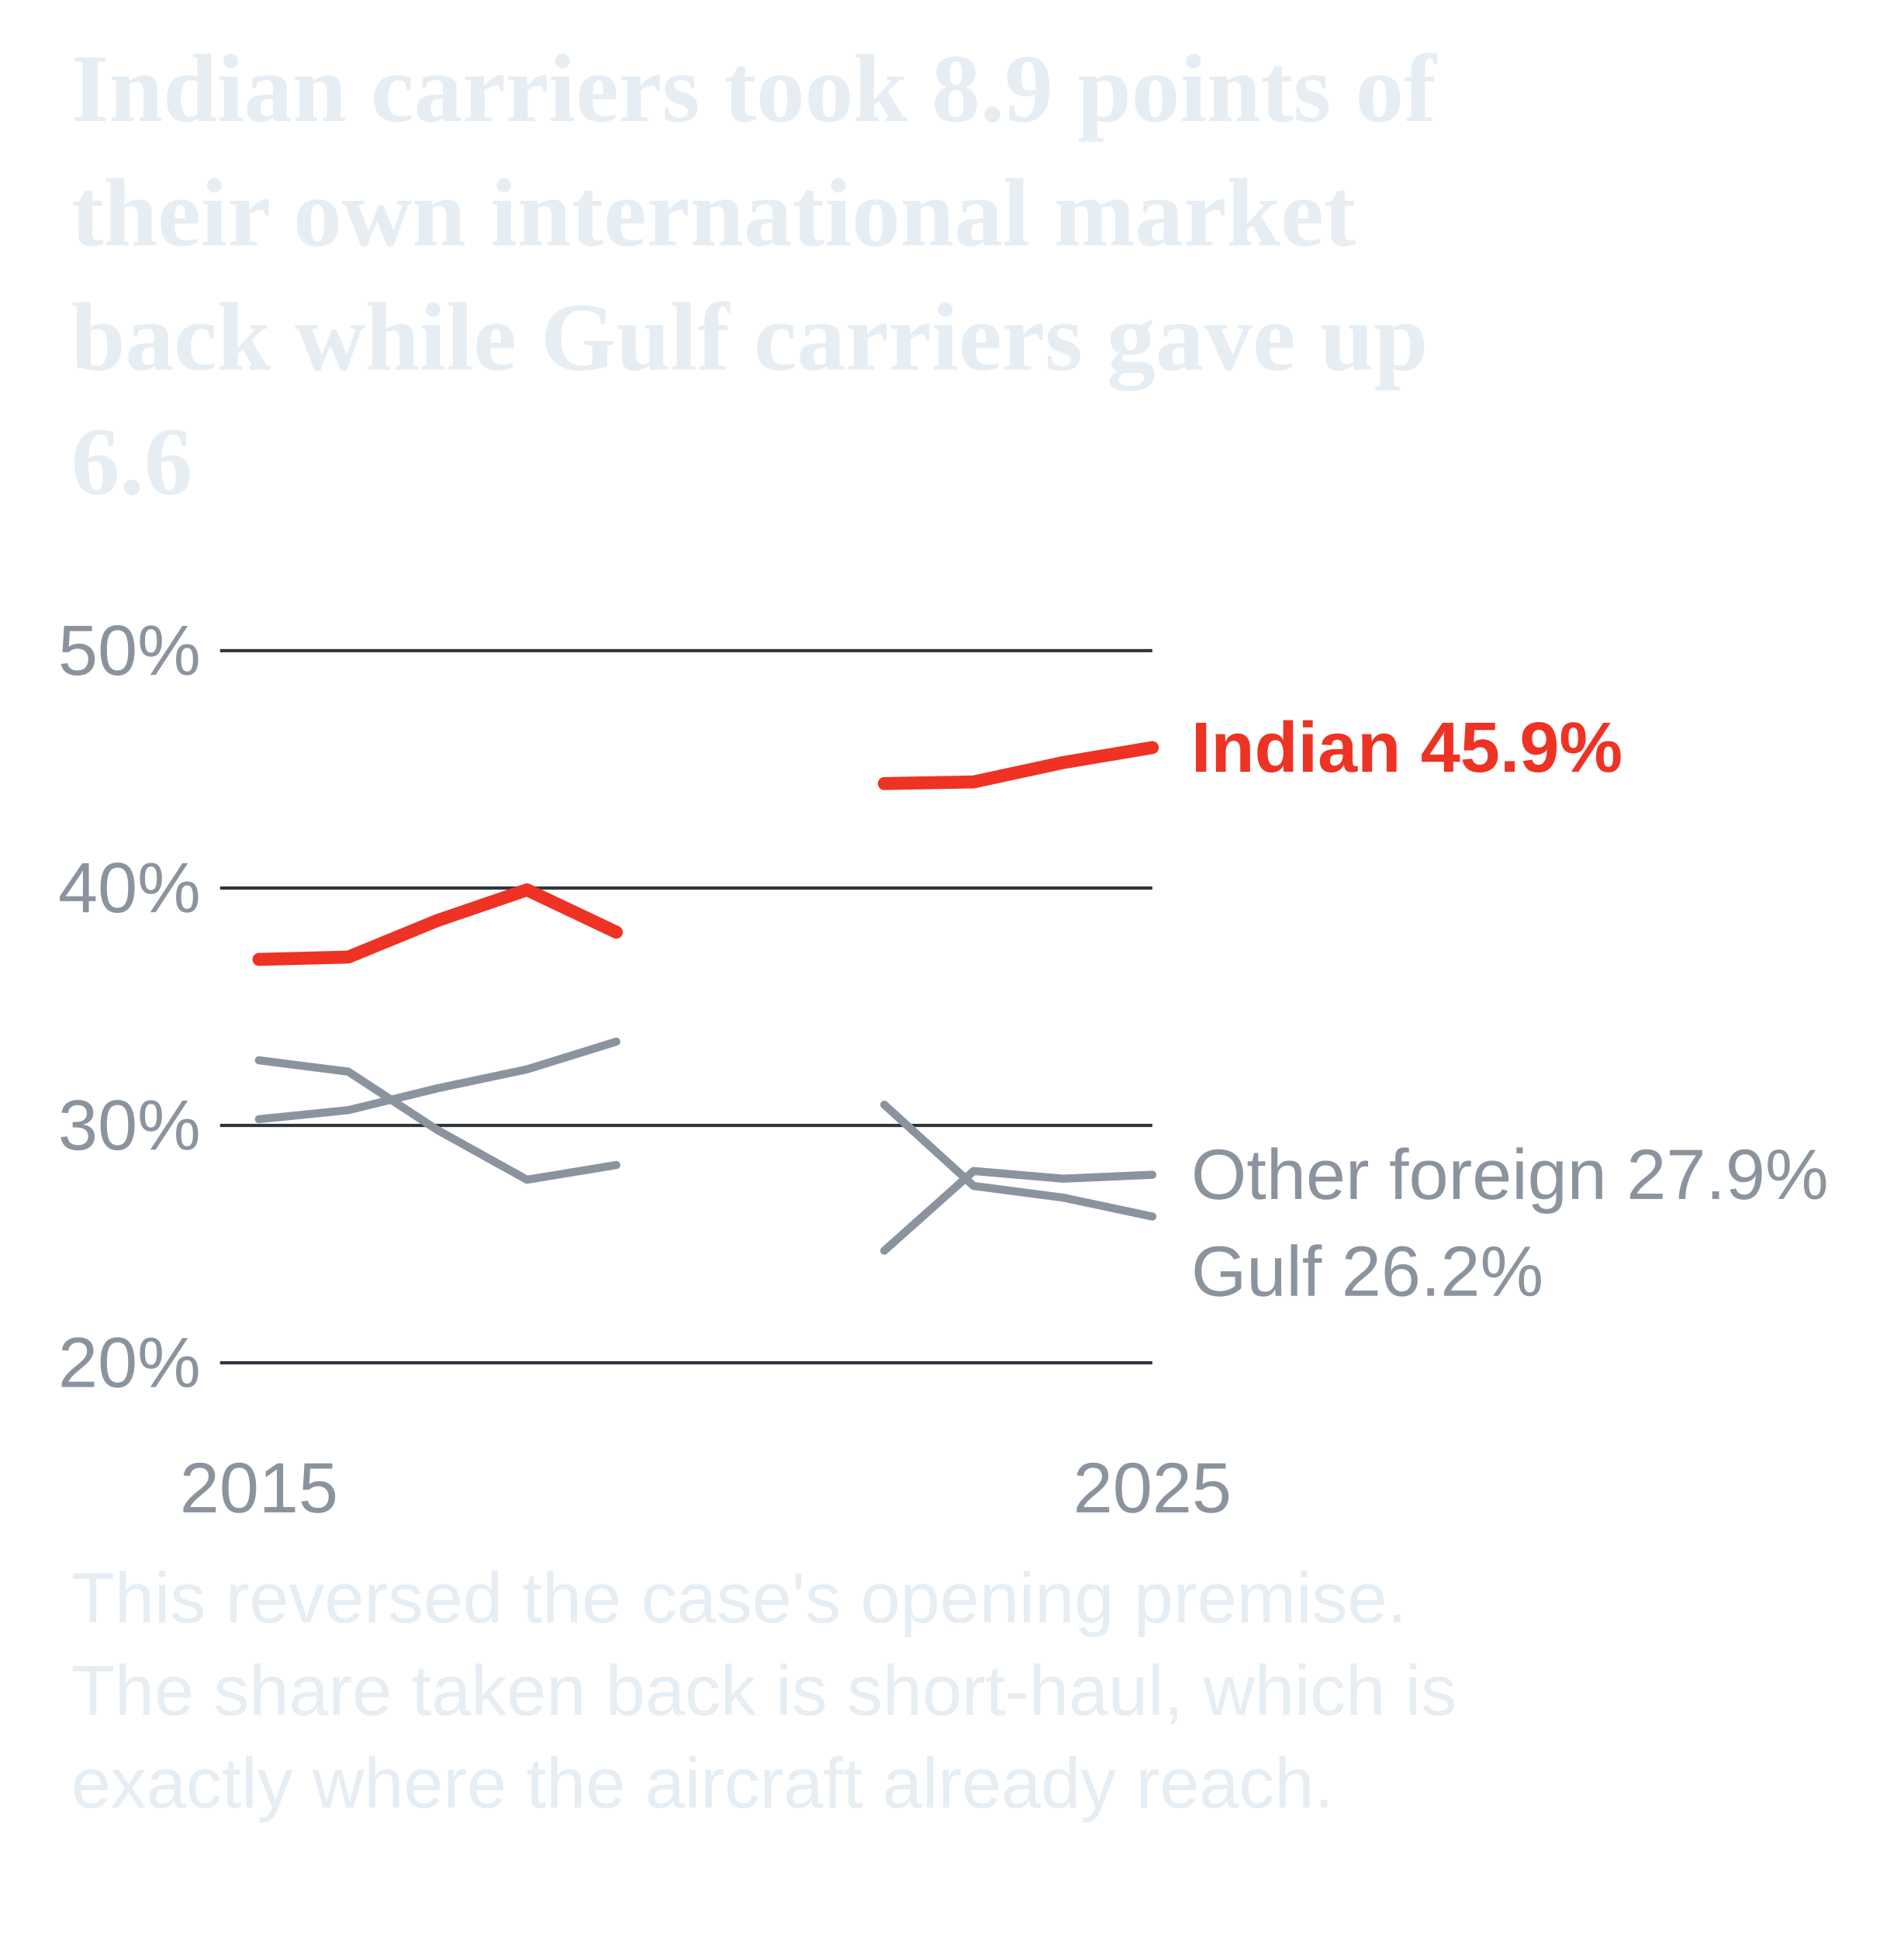
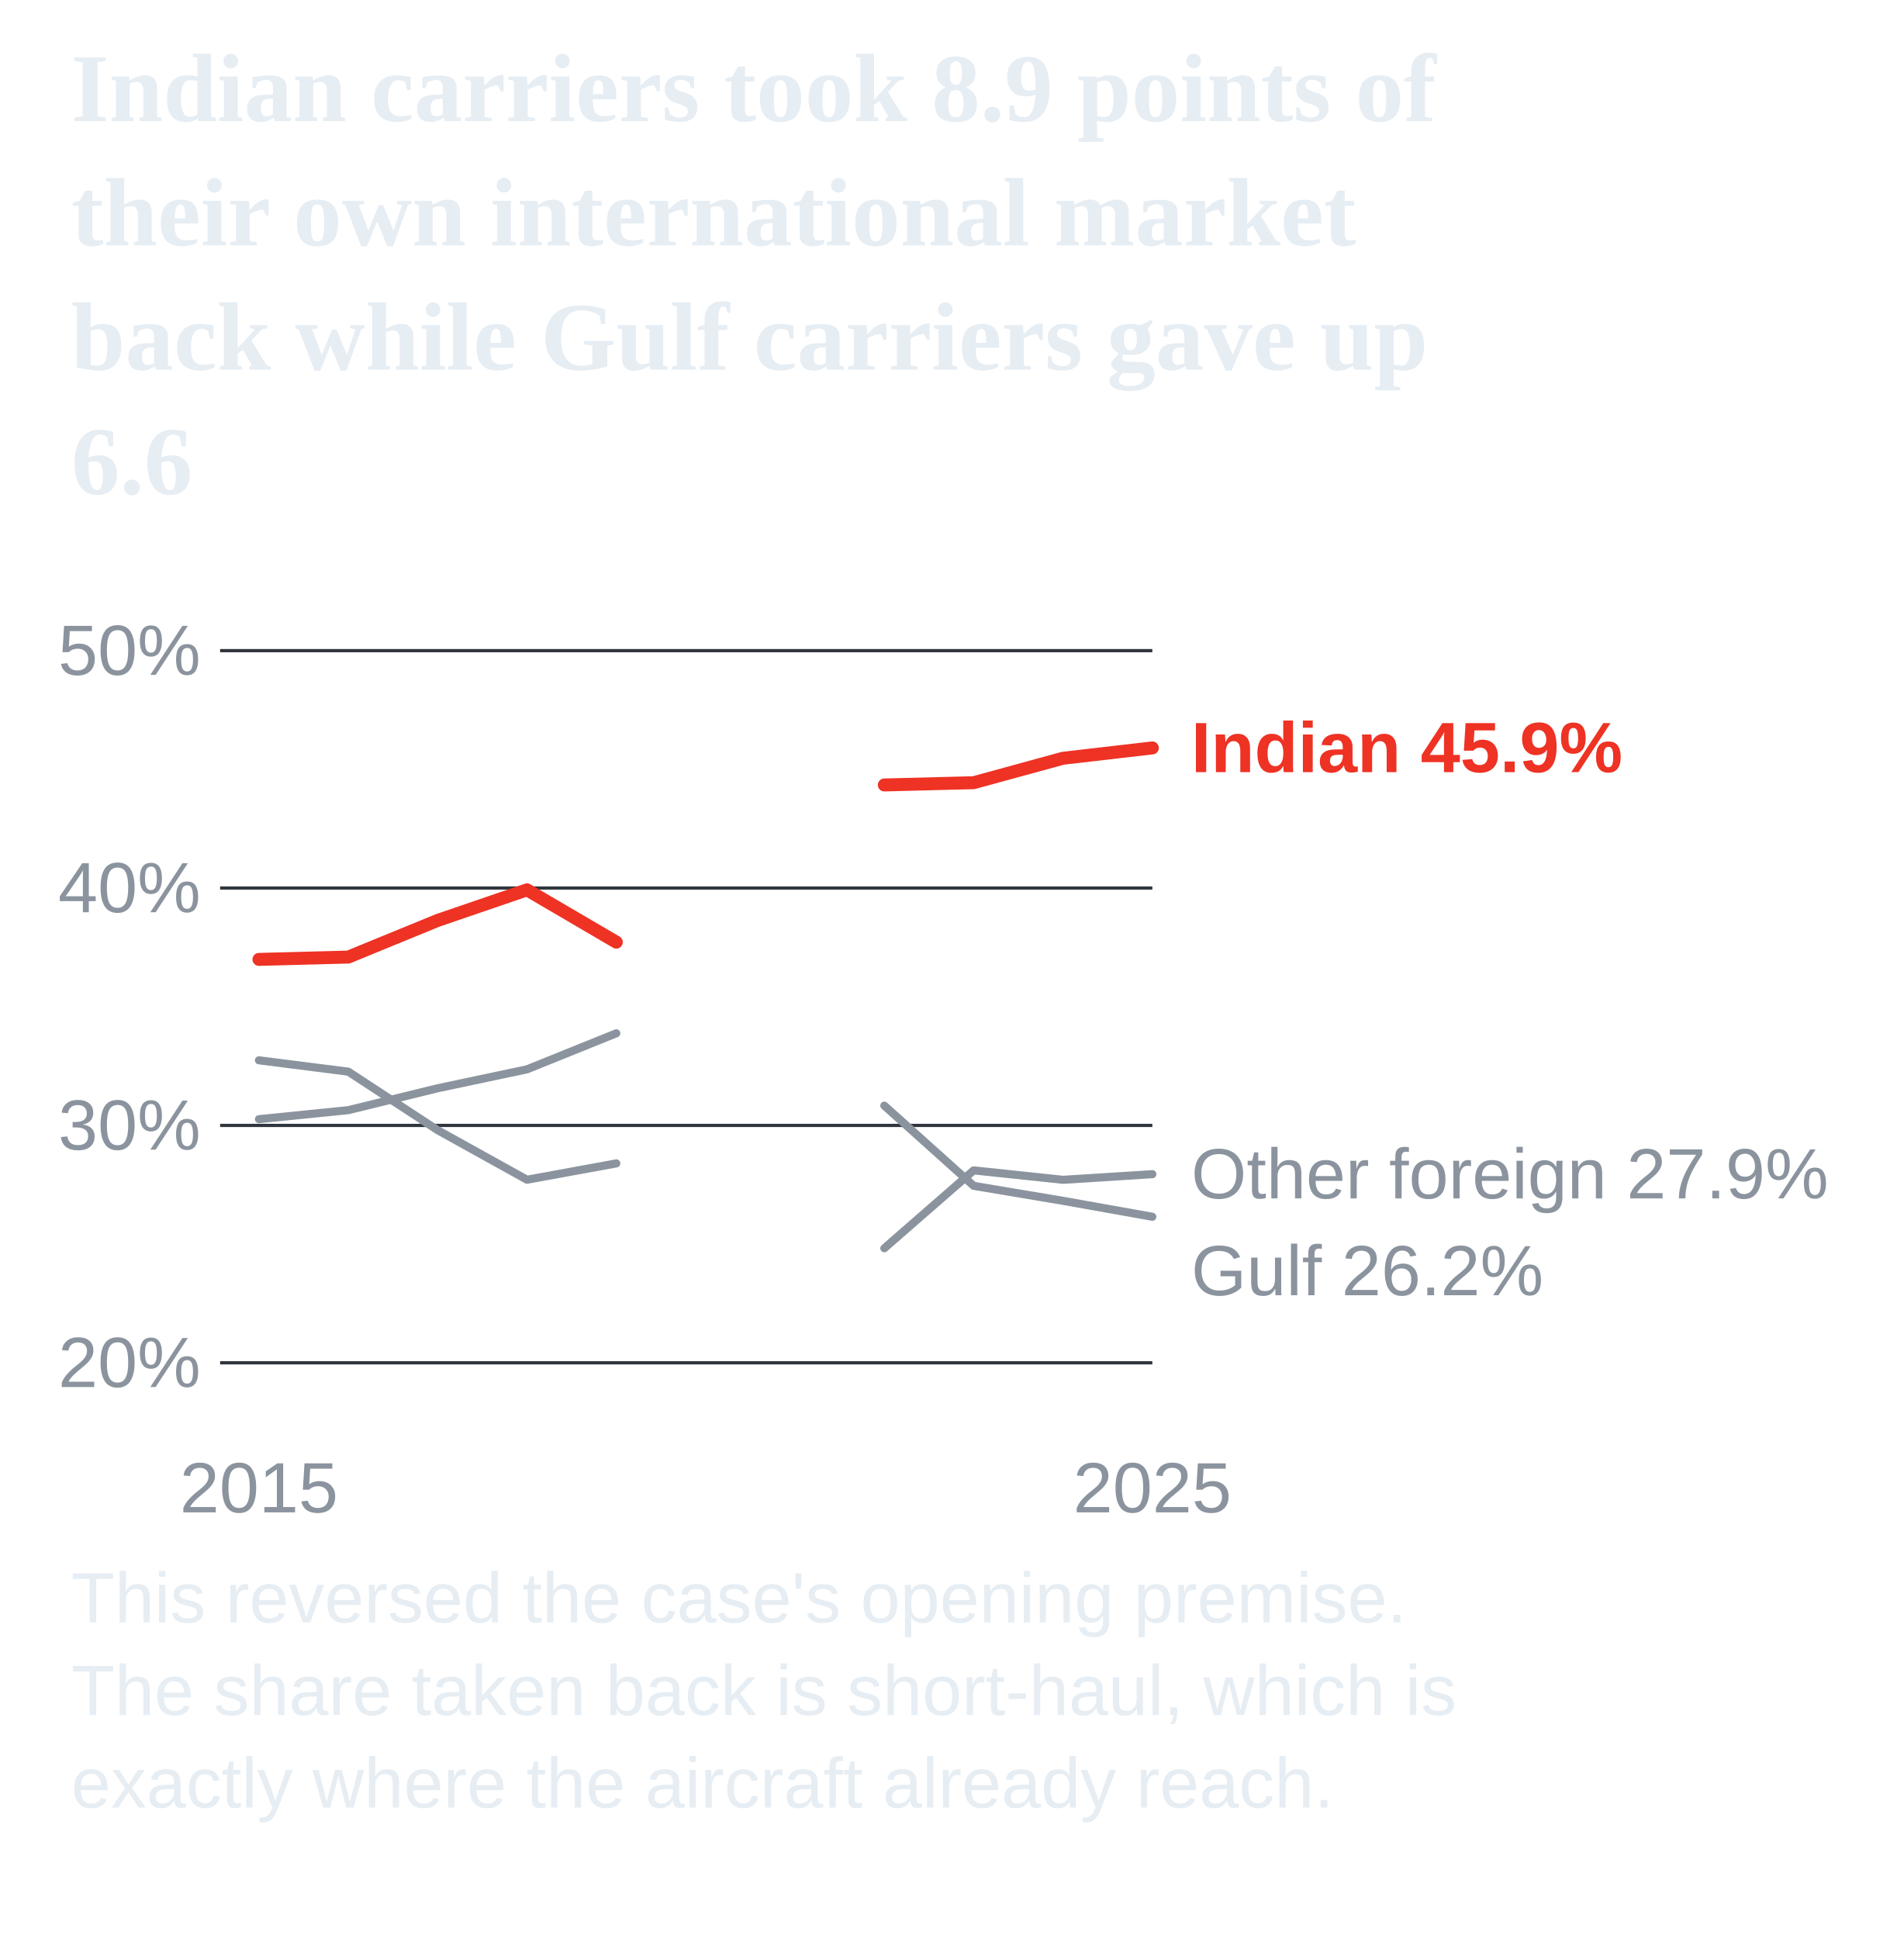
<svg xmlns="http://www.w3.org/2000/svg" width="588" height="599" viewBox="0 0 588 599" role="img" aria-label="Share of India's international sector passengers by carrier home region, 2015 to 2025, with 2020 and 2021 omitted because repatriation flying distorts them. Indian carriers rose from 37.0% to 45.9%, a gain of 8.9 points, while Gulf carriers fell from 32.7% to 26.2%, giving up 6.6 points.">
  <text x="22" y="37.4" font-family="'IBM Plex Serif', Georgia, 'Times New Roman', serif" font-size="30" font-weight="600" fill="#E6EDF3" text-anchor="start">Indian carriers took 8.9 points of</text>
  <text x="22" y="75.8" font-family="'IBM Plex Serif', Georgia, 'Times New Roman', serif" font-size="30" font-weight="600" fill="#E6EDF3" text-anchor="start">their own international market</text>
  <text x="22" y="114.2" font-family="'IBM Plex Serif', Georgia, 'Times New Roman', serif" font-size="30" font-weight="600" fill="#E6EDF3" text-anchor="start">back while Gulf carriers gave up</text>
  <text x="22" y="152.6" font-family="'IBM Plex Serif', Georgia, 'Times New Roman', serif" font-size="30" font-weight="600" fill="#E6EDF3" text-anchor="start">6.6</text>
  <line x1="68" y1="421" x2="356" y2="421" stroke="#30363D" stroke-width="1" />
  <text x="62" y="428.48" font-family="'IBM Plex Sans', 'Segoe UI', 'Helvetica Neue', Arial, sans-serif" font-size="22" font-weight="400" fill="#8B949E" text-anchor="end">20%</text>
  <line x1="68" y1="347.667" x2="356" y2="347.667" stroke="#30363D" stroke-width="1" />
  <text x="62" y="355.147" font-family="'IBM Plex Sans', 'Segoe UI', 'Helvetica Neue', Arial, sans-serif" font-size="22" font-weight="400" fill="#8B949E" text-anchor="end">30%</text>
  <line x1="68" y1="274.333" x2="356" y2="274.333" stroke="#30363D" stroke-width="1" />
  <text x="62" y="281.813" font-family="'IBM Plex Sans', 'Segoe UI', 'Helvetica Neue', Arial, sans-serif" font-size="22" font-weight="400" fill="#8B949E" text-anchor="end">40%</text>
  <line x1="68" y1="201" x2="356" y2="201" stroke="#30363D" stroke-width="1" />
  <text x="62" y="208.48" font-family="'IBM Plex Sans', 'Segoe UI', 'Helvetica Neue', Arial, sans-serif" font-size="22" font-weight="400" fill="#8B949E" text-anchor="end">50%</text>
-   <polyline points="80.00,345.74 107.60,342.95 135.20,336.19 162.80,330.34 190.40,321.78" fill="none" stroke="#8B949E" stroke-width="2.5" stroke-linecap="round" stroke-linejoin="round" />
-   <polyline points="273.20,386.35 300.80,361.75 328.40,364.12 356.00,362.91" fill="none" stroke="#8B949E" stroke-width="2.5" stroke-linecap="round" stroke-linejoin="round" />
-   <text x="368" y="370.391" font-family="'IBM Plex Sans', 'Segoe UI', 'Helvetica Neue', Arial, sans-serif" font-size="22" font-weight="400" fill="#8B949E" text-anchor="start">Other foreign 27.9%</text>
-   <polyline points="80.00,327.55 107.60,331.06 135.20,349.13 162.80,364.44 190.40,359.90" fill="none" stroke="#8B949E" stroke-width="2.5" stroke-linecap="round" stroke-linejoin="round" />
-   <polyline points="273.20,341.26 300.80,366.37 328.40,369.97 356.00,375.82" fill="none" stroke="#8B949E" stroke-width="2.5" stroke-linecap="round" stroke-linejoin="round" />
-   <text x="368" y="400.311" font-family="'IBM Plex Sans', 'Segoe UI', 'Helvetica Neue', Arial, sans-serif" font-size="22" font-weight="400" fill="#8B949E" text-anchor="start">Gulf 26.2%</text>
-   <polyline points="80.00,296.38 107.60,295.66 135.20,284.34 162.80,274.89 190.40,287.98" fill="none" stroke="#EE3224" stroke-width="4" stroke-linecap="round" stroke-linejoin="round" />
-   <polyline points="273.20,242.06 300.80,241.55 328.40,235.58 356.00,230.94" fill="none" stroke="#EE3224" stroke-width="4" stroke-linecap="round" stroke-linejoin="round" />
-   <text x="368" y="238.419" font-family="'IBM Plex Sans', 'Segoe UI', 'Helvetica Neue', Arial, sans-serif" font-size="22" font-weight="600" fill="#EE3224" text-anchor="start">Indian 45.9%</text>
+   <polyline points="80.00,345.74 107.60,342.95 135.20,336.19 162.80,330.34 190.40,319.21" fill="none" stroke="#8B949E" stroke-width="2.5" stroke-linecap="round" stroke-linejoin="round" />
+   <polyline points="273.20,385.61 300.80,361.55 328.40,364.47 356.00,362.73" fill="none" stroke="#8B949E" stroke-width="2.5" stroke-linecap="round" stroke-linejoin="round" />
+   <text x="368" y="370.214" font-family="'IBM Plex Sans', 'Segoe UI', 'Helvetica Neue', Arial, sans-serif" font-size="22" font-weight="400" fill="#8B949E" text-anchor="start">Other foreign 27.9%</text>
+   <polyline points="80.00,327.55 107.60,331.06 135.20,349.13 162.80,364.44 190.40,359.40" fill="none" stroke="#8B949E" stroke-width="2.5" stroke-linecap="round" stroke-linejoin="round" />
+   <polyline points="273.20,341.56 300.80,366.33 328.40,370.96 356.00,375.88" fill="none" stroke="#8B949E" stroke-width="2.5" stroke-linecap="round" stroke-linejoin="round" />
+   <text x="368" y="400.134" font-family="'IBM Plex Sans', 'Segoe UI', 'Helvetica Neue', Arial, sans-serif" font-size="22" font-weight="400" fill="#8B949E" text-anchor="start">Gulf 26.2%</text>
+   <polyline points="80.00,296.38 107.60,295.66 135.20,284.34 162.80,274.89 190.40,291.05" fill="none" stroke="#EE3224" stroke-width="4" stroke-linecap="round" stroke-linejoin="round" />
+   <polyline points="273.20,242.49 300.80,241.79 328.40,234.24 356.00,231.05" fill="none" stroke="#EE3224" stroke-width="4" stroke-linecap="round" stroke-linejoin="round" />
+   <text x="368" y="238.532" font-family="'IBM Plex Sans', 'Segoe UI', 'Helvetica Neue', Arial, sans-serif" font-size="22" font-weight="600" fill="#EE3224" text-anchor="start">Indian 45.9%</text>
  <text x="80" y="467.2" font-family="'IBM Plex Sans', 'Segoe UI', 'Helvetica Neue', Arial, sans-serif" font-size="22" font-weight="400" fill="#8B949E" text-anchor="middle">2015</text>
  <text x="356" y="467.2" font-family="'IBM Plex Sans', 'Segoe UI', 'Helvetica Neue', Arial, sans-serif" font-size="22" font-weight="400" fill="#8B949E" text-anchor="middle">2025</text>
  <text x="22" y="501.2" font-family="'IBM Plex Sans', 'Segoe UI', 'Helvetica Neue', Arial, sans-serif" font-size="22" font-weight="400" fill="#E6EDF3" text-anchor="start">This reversed the case's opening premise.</text>
  <text x="22" y="529.8" font-family="'IBM Plex Sans', 'Segoe UI', 'Helvetica Neue', Arial, sans-serif" font-size="22" font-weight="400" fill="#E6EDF3" text-anchor="start">The share taken back is short-haul, which is</text>
  <text x="22" y="558.4" font-family="'IBM Plex Sans', 'Segoe UI', 'Helvetica Neue', Arial, sans-serif" font-size="22" font-weight="400" fill="#E6EDF3" text-anchor="start">exactly where the aircraft already reach.</text>
</svg>
